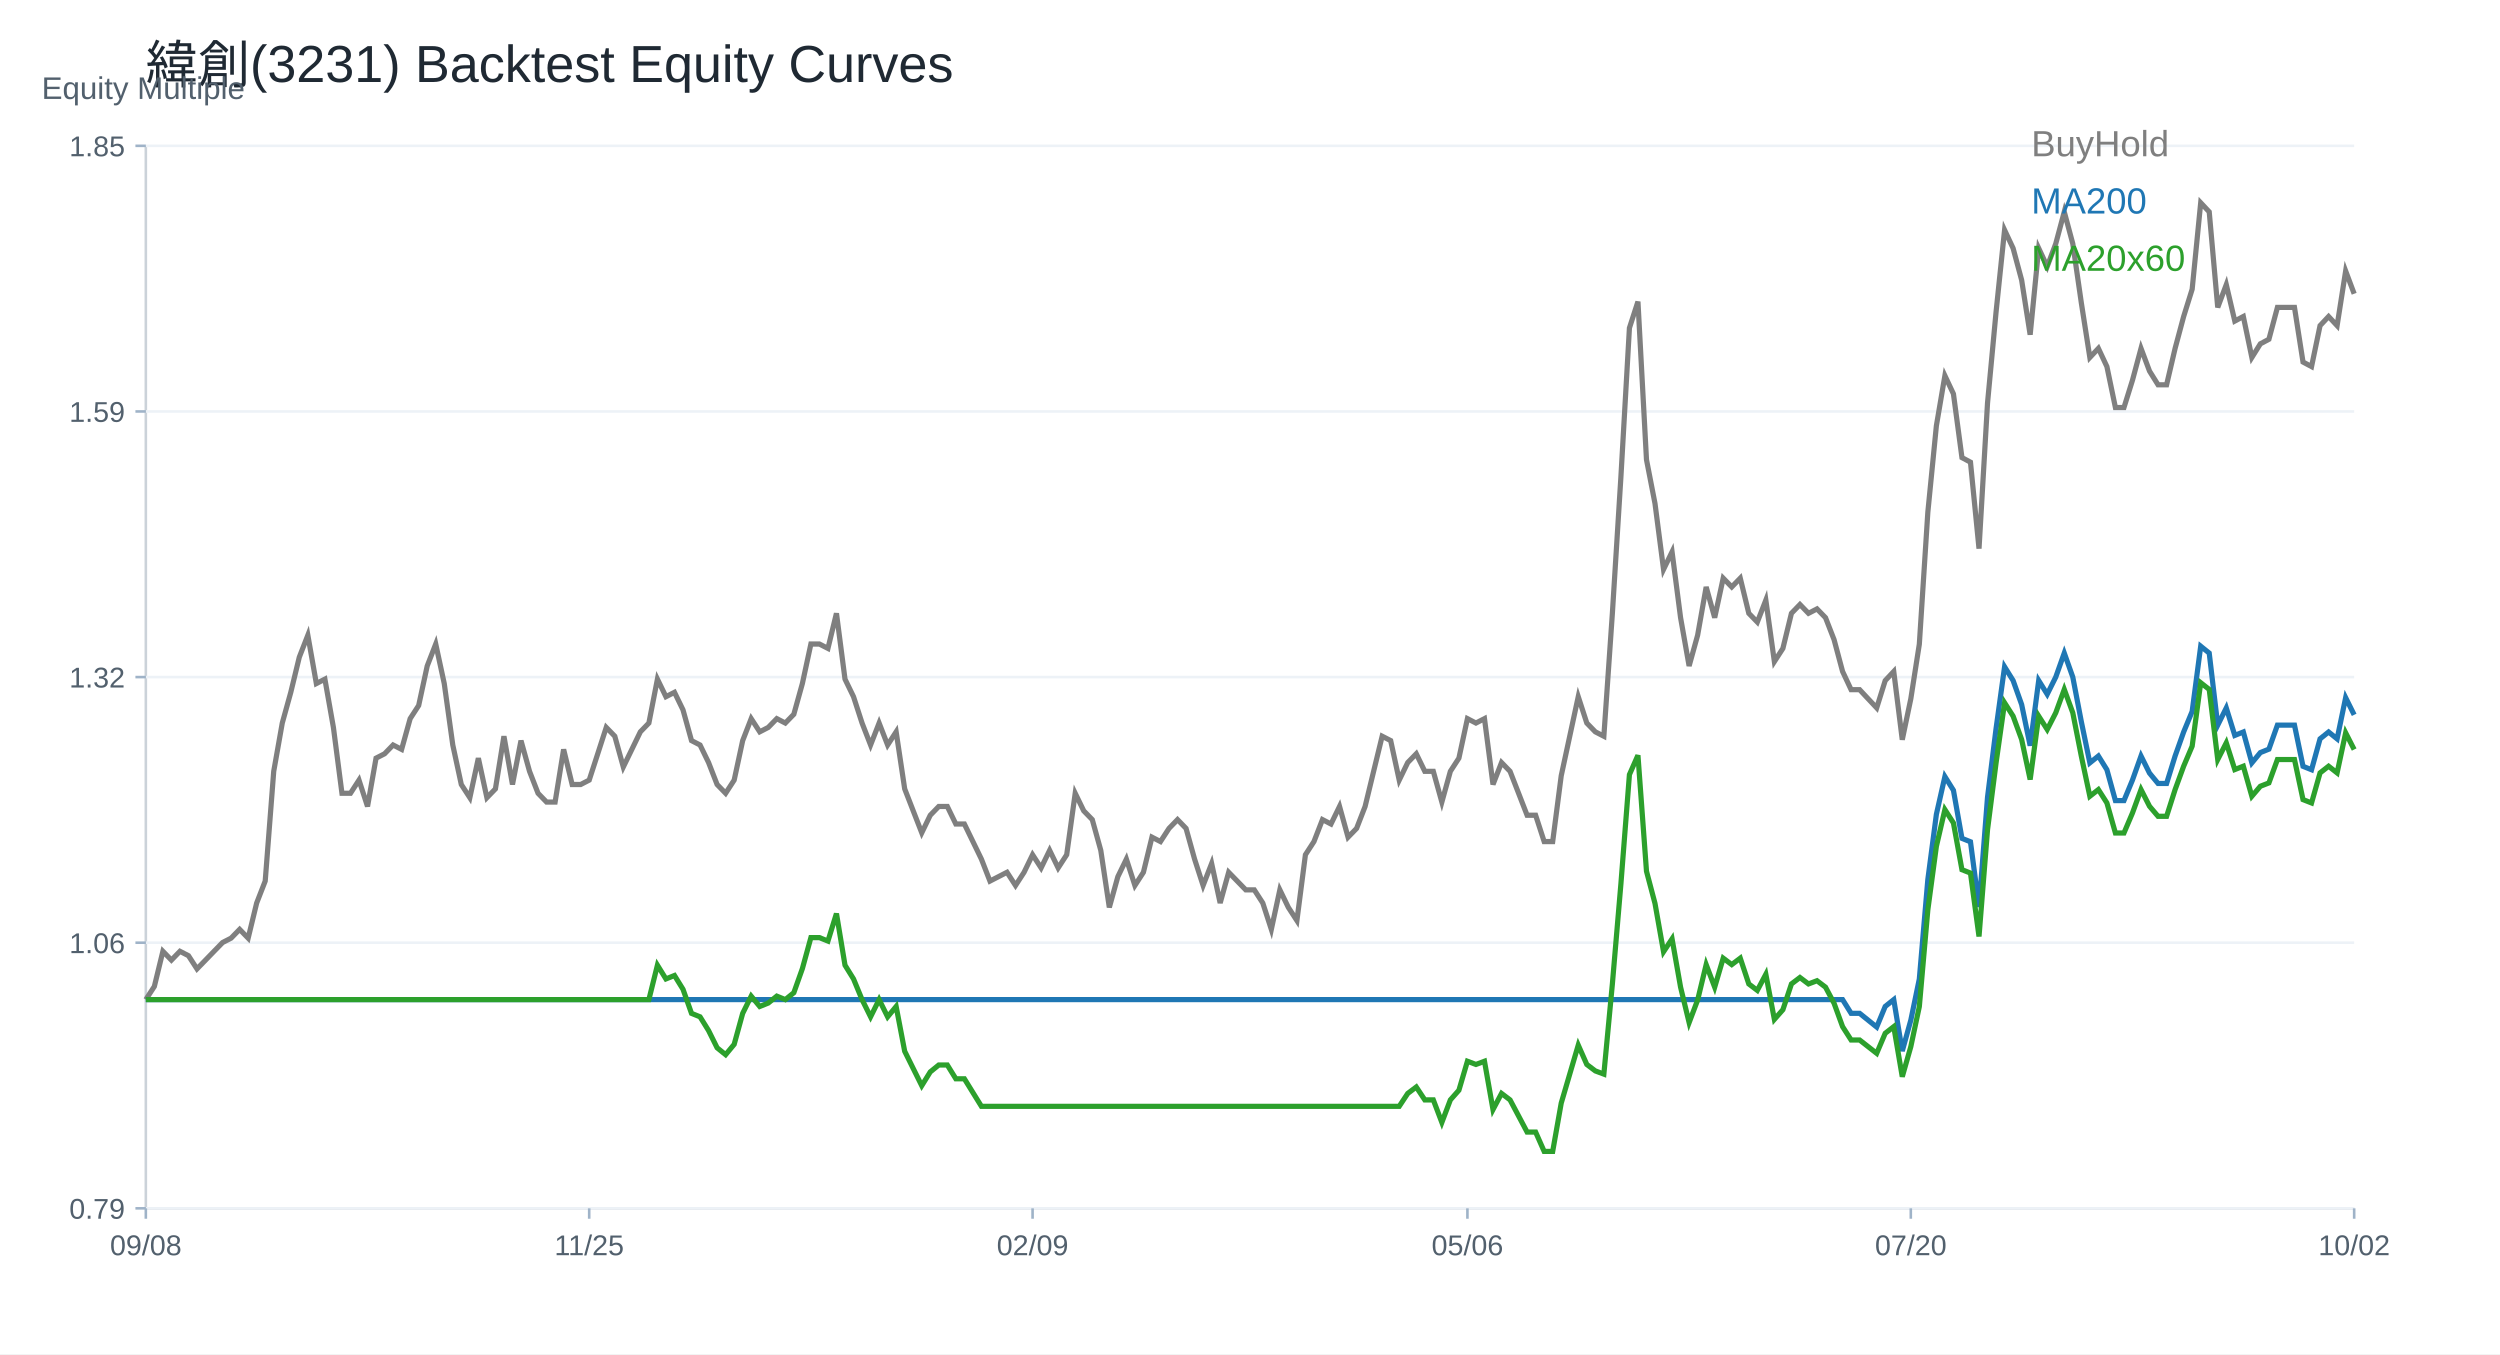
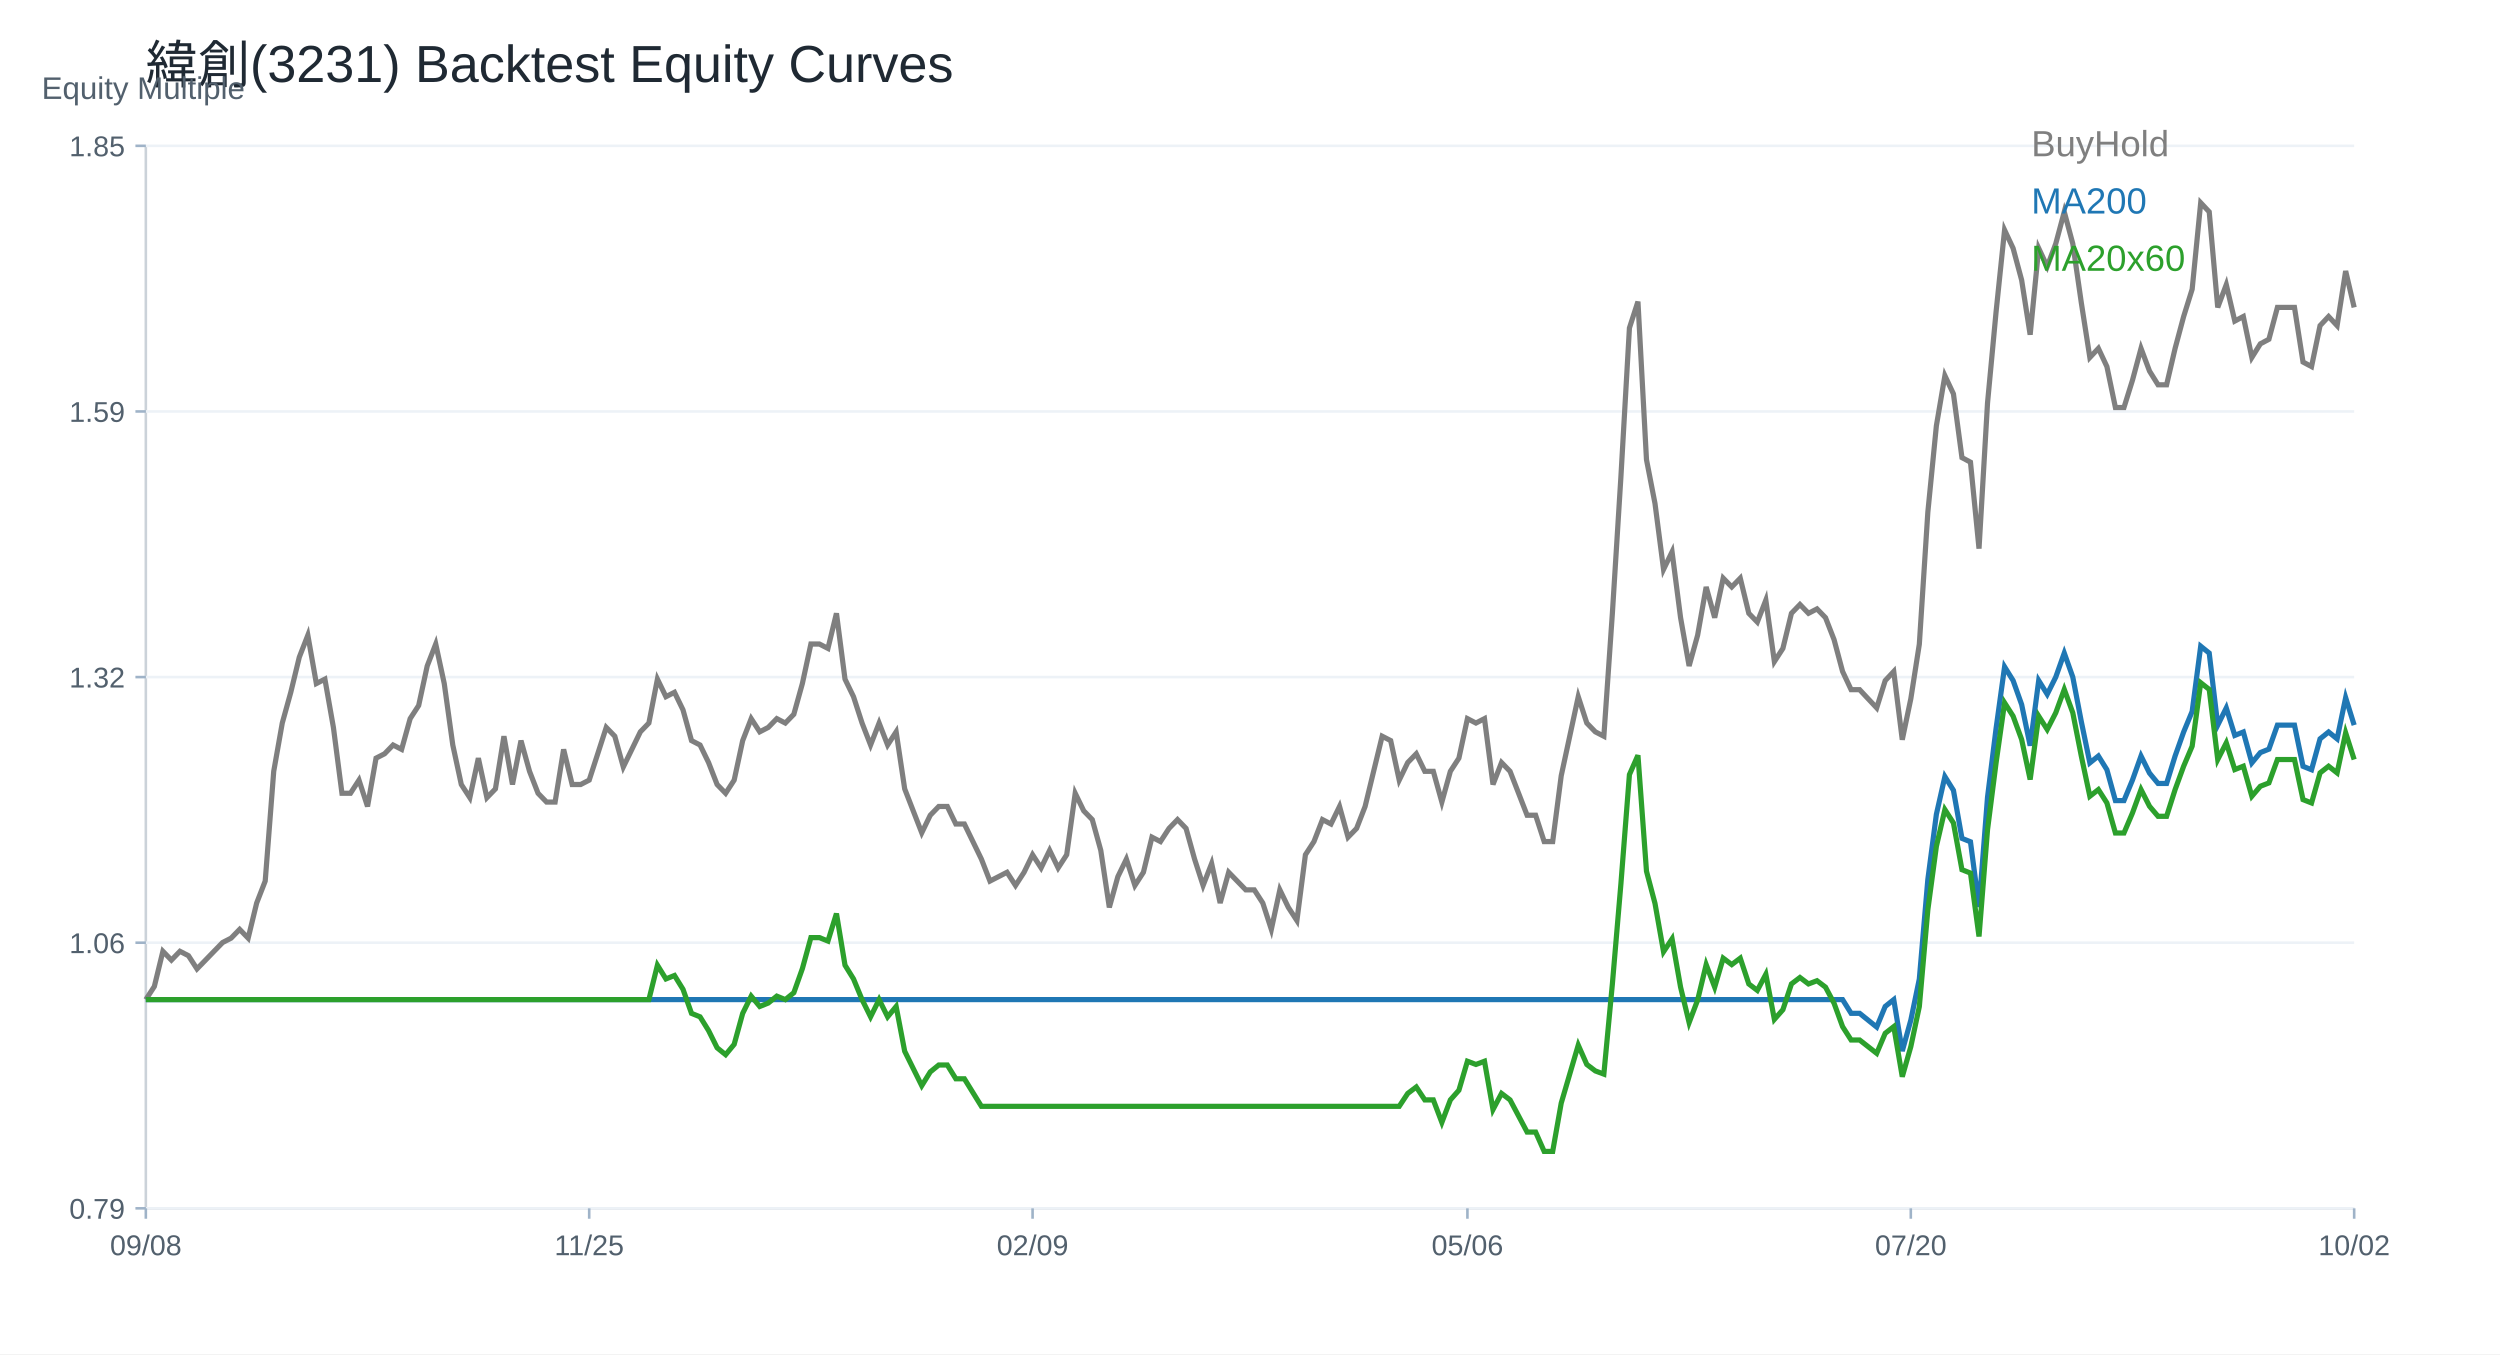
<svg xmlns="http://www.w3.org/2000/svg" width="960" height="520" viewBox="0 0 960 520">
  <rect width="100%" height="100%" fill="white" />
  <text x="56.00" y="32.00" font-size="20" font-family="Arial" fill="#1f2933" text-anchor="start">緯創(3231) Backtest Equity Curves</text>
  <line x1="56" y1="464" x2="904" y2="464" stroke="#cbd2d9" />
  <line x1="56" y1="56" x2="56" y2="464" stroke="#cbd2d9" />
  <text x="16.00" y="38.00" font-size="12" font-family="Arial" fill="#52606d" text-anchor="start">Equity Multiple</text>
  <line x1="56" y1="464.00" x2="904" y2="464.00" stroke="#edf2f7" />
  <line x1="52" y1="464.00" x2="56" y2="464.00" stroke="#9fb3c8" />
  <text x="48.00" y="468.00" font-size="11" font-family="Arial" fill="#52606d" text-anchor="end">0.79</text>
  <line x1="56" y1="362.00" x2="904" y2="362.00" stroke="#edf2f7" />
  <line x1="52" y1="362.00" x2="56" y2="362.00" stroke="#9fb3c8" />
  <text x="48.00" y="366.00" font-size="11" font-family="Arial" fill="#52606d" text-anchor="end">1.06</text>
  <line x1="56" y1="260.00" x2="904" y2="260.00" stroke="#edf2f7" />
  <line x1="52" y1="260.00" x2="56" y2="260.00" stroke="#9fb3c8" />
  <text x="48.00" y="264.00" font-size="11" font-family="Arial" fill="#52606d" text-anchor="end">1.32</text>
  <line x1="56" y1="158.00" x2="904" y2="158.00" stroke="#edf2f7" />
  <line x1="52" y1="158.00" x2="56" y2="158.00" stroke="#9fb3c8" />
  <text x="48.00" y="162.00" font-size="11" font-family="Arial" fill="#52606d" text-anchor="end">1.59</text>
  <line x1="56" y1="56.00" x2="904" y2="56.00" stroke="#edf2f7" />
  <line x1="52" y1="56.00" x2="56" y2="56.00" stroke="#9fb3c8" />
  <text x="48.00" y="60.00" font-size="11" font-family="Arial" fill="#52606d" text-anchor="end">1.85</text>
  <line x1="56.00" y1="464" x2="56.00" y2="468" stroke="#9fb3c8" />
  <text x="56.00" y="482.00" font-size="11" font-family="Arial" fill="#52606d" text-anchor="middle">09/08</text>
  <line x1="226.25" y1="464" x2="226.25" y2="468" stroke="#9fb3c8" />
  <text x="226.25" y="482.00" font-size="11" font-family="Arial" fill="#52606d" text-anchor="middle">11/25</text>
  <line x1="396.51" y1="464" x2="396.51" y2="468" stroke="#9fb3c8" />
  <text x="396.51" y="482.00" font-size="11" font-family="Arial" fill="#52606d" text-anchor="middle">02/09</text>
  <line x1="563.49" y1="464" x2="563.49" y2="468" stroke="#9fb3c8" />
  <text x="563.49" y="482.00" font-size="11" font-family="Arial" fill="#52606d" text-anchor="middle">05/06</text>
  <line x1="733.75" y1="464" x2="733.75" y2="468" stroke="#9fb3c8" />
  <text x="733.75" y="482.00" font-size="11" font-family="Arial" fill="#52606d" text-anchor="middle">07/20</text>
  <line x1="904.00" y1="464" x2="904.00" y2="468" stroke="#9fb3c8" />
  <text x="904.00" y="482.00" font-size="11" font-family="Arial" fill="#52606d" text-anchor="middle">10/02</text>
-   <polyline fill="none" stroke="#7f7f7f" stroke-width="2" points="56.00,383.85 59.27,378.79 62.55,365.30 65.82,368.68 69.10,365.30 72.37,366.99 75.64,372.05 78.92,368.68 82.19,365.30 85.47,361.93 88.74,360.25 92.02,356.88 95.29,360.25 98.56,346.76 101.84,338.33 105.11,296.19 108.39,277.65 111.66,265.85 114.93,252.36 118.21,243.93 121.48,262.48 124.76,260.79 128.03,279.33 131.31,304.62 134.58,304.62 137.85,299.56 141.13,309.68 144.40,291.13 147.68,289.45 150.95,286.08 154.22,287.76 157.50,275.96 160.77,270.91 164.05,255.73 167.32,247.31 170.59,262.48 173.87,286.08 177.14,301.25 180.42,306.31 183.69,291.13 186.97,306.31 190.24,302.93 193.51,282.71 196.79,301.25 200.06,284.39 203.34,296.19 206.61,304.62 209.88,307.99 213.16,307.99 216.43,287.76 219.71,301.25 222.98,301.25 226.25,299.56 229.53,289.45 232.80,279.33 236.08,282.71 239.35,294.51 242.63,287.76 245.90,281.02 249.17,277.65 252.45,260.79 255.72,267.53 259.00,265.85 262.27,272.59 265.54,284.39 268.82,286.08 272.09,292.82 275.37,301.25 278.64,304.62 281.92,299.56 285.19,284.39 288.46,275.96 291.74,281.02 295.01,279.33 298.29,275.96 301.56,277.65 304.83,274.28 308.11,262.48 311.38,247.31 314.66,247.31 317.93,248.99 321.20,235.51 324.48,260.79 327.75,267.53 331.03,277.65 334.30,286.08 337.58,277.65 340.85,286.08 344.12,281.02 347.40,302.93 350.67,311.36 353.95,319.79 357.22,313.05 360.49,309.68 363.77,309.68 367.04,316.42 370.32,316.42 373.59,323.16 376.86,329.90 380.14,338.33 383.41,336.65 386.69,334.96 389.96,340.02 393.24,334.96 396.51,328.22 399.78,333.28 403.06,326.53 406.33,333.28 409.61,328.22 412.88,304.62 416.15,311.36 419.43,314.73 422.70,326.53 425.98,348.45 429.25,336.65 432.53,329.90 435.80,340.02 439.07,334.96 442.35,321.48 445.62,323.16 448.90,318.11 452.17,314.73 455.44,318.11 458.72,329.90 461.99,340.02 465.27,331.59 468.54,346.76 471.81,334.96 475.09,338.33 478.36,341.70 481.64,341.70 484.91,346.76 488.19,356.88 491.46,341.70 494.73,348.45 498.01,353.50 501.28,328.22 504.56,323.16 507.83,314.73 511.10,316.42 514.38,309.68 517.65,321.48 520.93,318.11 524.20,309.68 527.47,296.19 530.75,282.71 534.02,284.39 537.30,299.56 540.57,292.82 543.85,289.45 547.12,296.19 550.39,296.19 553.67,307.99 556.94,296.19 560.22,291.13 563.49,275.96 566.76,277.65 570.04,275.96 573.31,301.25 576.59,292.82 579.86,296.19 583.14,304.62 586.41,313.05 589.68,313.05 592.96,323.16 596.23,323.16 599.51,297.88 602.78,282.71 606.05,267.53 609.33,277.65 612.60,281.02 615.88,282.71 619.15,235.51 622.42,183.25 625.70,125.94 628.97,115.82 632.25,176.51 635.52,193.36 638.80,218.65 642.07,211.91 645.34,237.19 648.62,255.73 651.89,243.93 655.17,225.39 658.44,237.19 661.71,222.02 664.99,225.39 668.26,222.02 671.54,235.51 674.81,238.88 678.08,230.45 681.36,254.05 684.63,248.99 687.91,235.51 691.18,232.13 694.46,235.51 697.73,233.82 701.00,237.19 704.28,245.62 707.55,257.85 710.83,264.84 714.10,264.84 717.37,268.34 720.65,271.83 723.92,261.35 727.20,257.85 730.47,284.06 733.75,268.34 737.02,247.37 740.29,196.69 743.57,163.49 746.84,144.26 750.12,151.25 753.39,175.72 756.66,177.47 759.94,210.67 763.21,154.75 766.49,119.80 769.76,88.34 773.03,95.33 776.31,107.56 779.58,128.53 782.86,95.33 786.13,102.32 789.41,93.58 792.68,81.35 795.95,93.58 799.23,116.30 802.50,137.27 805.78,133.78 809.05,140.77 812.32,156.50 815.60,156.50 818.87,146.01 822.15,133.78 825.42,142.51 828.69,147.76 831.97,147.76 835.24,133.78 838.52,121.54 841.79,111.06 845.07,77.86 848.34,81.35 851.61,118.05 854.89,109.31 858.16,123.29 861.44,121.54 864.71,137.27 867.98,132.03 871.26,130.28 874.53,118.05 877.81,118.05 881.08,118.05 884.36,139.02 887.63,140.77 890.90,125.04 894.18,121.54 897.45,125.04 900.73,104.07 904.00,112.81" />
+   <polyline fill="none" stroke="#7f7f7f" stroke-width="2" points="56.00,383.85 59.27,378.79 62.55,365.30 65.82,368.68 69.10,365.30 72.37,366.99 75.64,372.05 78.92,368.68 82.19,365.30 85.47,361.93 88.74,360.25 92.02,356.88 95.29,360.25 98.56,346.76 101.84,338.33 105.11,296.19 108.39,277.65 111.66,265.85 114.93,252.36 118.21,243.93 121.48,262.48 124.76,260.79 128.03,279.33 131.31,304.62 134.58,304.62 137.85,299.56 141.13,309.68 144.40,291.13 147.68,289.45 150.95,286.08 154.22,287.76 157.50,275.96 160.77,270.91 164.05,255.73 167.32,247.31 170.59,262.48 173.87,286.08 177.14,301.25 180.42,306.31 183.69,291.13 186.97,306.31 190.24,302.93 193.51,282.71 196.79,301.25 200.06,284.39 203.34,296.19 206.61,304.62 209.88,307.99 213.16,307.99 216.43,287.76 219.71,301.25 222.98,301.25 226.25,299.56 229.53,289.45 232.80,279.33 236.08,282.71 239.35,294.51 242.63,287.76 245.90,281.02 249.17,277.65 252.45,260.79 255.72,267.53 259.00,265.85 262.27,272.59 265.54,284.39 268.82,286.08 272.09,292.82 275.37,301.25 278.64,304.62 281.92,299.56 285.19,284.39 288.46,275.96 291.74,281.02 295.01,279.33 298.29,275.96 301.56,277.65 304.83,274.28 308.11,262.48 311.38,247.31 314.66,247.31 317.93,248.99 321.20,235.51 324.48,260.79 327.75,267.53 331.03,277.65 334.30,286.08 337.58,277.65 340.85,286.08 344.12,281.02 347.40,302.93 350.67,311.36 353.95,319.79 357.22,313.05 360.49,309.68 363.77,309.68 367.04,316.42 370.32,316.42 373.59,323.16 376.86,329.90 380.14,338.33 383.41,336.65 386.69,334.96 389.96,340.02 393.24,334.96 396.51,328.22 399.78,333.28 403.06,326.53 406.33,333.28 409.61,328.22 412.88,304.62 416.15,311.36 419.43,314.73 422.70,326.53 425.98,348.45 429.25,336.65 432.53,329.90 435.80,340.02 439.07,334.96 442.35,321.48 445.62,323.16 448.90,318.11 452.17,314.73 455.44,318.11 458.72,329.90 461.99,340.02 465.27,331.59 468.54,346.76 471.81,334.96 475.09,338.33 478.36,341.70 481.64,341.70 484.91,346.76 488.19,356.88 491.46,341.70 494.73,348.45 498.01,353.50 501.28,328.22 504.56,323.16 507.83,314.73 511.10,316.42 514.38,309.68 517.65,321.48 520.93,318.11 524.20,309.68 527.47,296.19 530.75,282.71 534.02,284.39 537.30,299.56 540.57,292.82 543.85,289.45 547.12,296.19 550.39,296.19 553.67,307.99 556.94,296.19 560.22,291.13 563.49,275.96 566.76,277.65 570.04,275.96 573.31,301.25 576.59,292.82 579.86,296.19 583.14,304.62 586.41,313.05 589.68,313.05 592.96,323.16 596.23,323.16 599.51,297.88 602.78,282.71 606.05,267.53 609.33,277.65 612.60,281.02 615.88,282.71 619.15,235.51 622.42,183.25 625.70,125.94 628.97,115.82 632.25,176.51 635.52,193.36 638.80,218.65 642.07,211.91 645.34,237.19 648.62,255.73 651.89,243.93 655.17,225.39 658.44,237.19 661.71,222.02 664.99,225.39 668.26,222.02 671.54,235.51 674.81,238.88 678.08,230.45 681.36,254.05 684.63,248.99 687.91,235.51 691.18,232.13 694.46,235.51 697.73,233.82 701.00,237.19 704.28,245.62 707.55,257.85 710.83,264.84 714.10,264.84 717.37,268.34 720.65,271.83 723.92,261.35 727.20,257.85 730.47,284.06 733.75,268.34 737.02,247.37 740.29,196.69 743.57,163.49 746.84,144.26 750.12,151.25 753.39,175.72 756.66,177.47 759.94,210.67 763.21,154.75 766.49,119.80 769.76,88.34 773.03,95.33 776.31,107.56 779.58,128.53 782.86,95.33 786.13,102.32 789.41,93.58 792.68,81.35 795.95,93.58 799.23,116.30 802.50,137.27 805.78,133.78 809.05,140.77 812.32,156.50 815.60,156.50 818.87,146.01 822.15,133.78 825.42,142.51 828.69,147.76 831.97,147.76 835.24,133.78 838.52,121.54 841.79,111.06 845.07,77.86 848.34,81.35 851.61,118.05 854.89,109.31 858.16,123.29 861.44,121.54 864.71,137.27 867.98,132.03 871.26,130.28 874.53,118.05 877.81,118.05 881.08,118.05 884.36,139.02 887.63,140.77 890.90,125.04 894.18,121.54 897.45,125.04 900.73,104.07 904.00,118.05" />
  <text x="780.00" y="60.00" font-size="14" font-family="Arial" fill="#7f7f7f" text-anchor="start">BuyHold</text>
-   <polyline fill="none" stroke="#1f77b4" stroke-width="2" points="56.00,383.85 59.27,383.85 62.55,383.85 65.82,383.85 69.10,383.85 72.37,383.85 75.64,383.85 78.92,383.85 82.19,383.85 85.47,383.85 88.74,383.85 92.02,383.85 95.29,383.85 98.56,383.85 101.84,383.85 105.11,383.85 108.39,383.85 111.66,383.85 114.93,383.85 118.21,383.85 121.48,383.85 124.76,383.85 128.03,383.85 131.31,383.85 134.58,383.85 137.85,383.85 141.13,383.85 144.40,383.85 147.68,383.85 150.95,383.85 154.22,383.85 157.50,383.85 160.77,383.85 164.05,383.85 167.32,383.85 170.59,383.85 173.87,383.85 177.14,383.85 180.42,383.85 183.69,383.85 186.97,383.85 190.24,383.85 193.51,383.85 196.79,383.85 200.06,383.85 203.34,383.85 206.61,383.85 209.88,383.85 213.16,383.85 216.43,383.85 219.71,383.85 222.98,383.85 226.25,383.85 229.53,383.85 232.80,383.85 236.08,383.85 239.35,383.85 242.63,383.85 245.90,383.85 249.17,383.85 252.45,383.85 255.72,383.85 259.00,383.85 262.27,383.85 265.54,383.85 268.82,383.85 272.09,383.85 275.37,383.85 278.64,383.85 281.92,383.85 285.19,383.85 288.46,383.85 291.74,383.85 295.01,383.85 298.29,383.85 301.56,383.85 304.83,383.85 308.11,383.85 311.38,383.85 314.66,383.85 317.93,383.85 321.20,383.85 324.48,383.85 327.75,383.85 331.03,383.85 334.30,383.85 337.58,383.85 340.85,383.85 344.12,383.85 347.40,383.85 350.67,383.85 353.95,383.85 357.22,383.85 360.49,383.85 363.77,383.85 367.04,383.85 370.32,383.85 373.59,383.85 376.86,383.85 380.14,383.85 383.41,383.85 386.69,383.85 389.96,383.85 393.24,383.85 396.51,383.85 399.78,383.85 403.06,383.85 406.33,383.85 409.61,383.85 412.88,383.85 416.15,383.85 419.43,383.85 422.70,383.85 425.98,383.85 429.25,383.85 432.53,383.85 435.80,383.85 439.07,383.85 442.35,383.85 445.62,383.85 448.90,383.85 452.17,383.85 455.44,383.85 458.72,383.85 461.99,383.85 465.27,383.85 468.54,383.85 471.81,383.85 475.09,383.85 478.36,383.85 481.64,383.85 484.91,383.85 488.19,383.85 491.46,383.85 494.73,383.85 498.01,383.85 501.28,383.85 504.56,383.85 507.83,383.85 511.10,383.85 514.38,383.85 517.65,383.85 520.93,383.85 524.20,383.85 527.47,383.85 530.75,383.85 534.02,383.85 537.30,383.85 540.57,383.85 543.85,383.85 547.12,383.85 550.39,383.85 553.67,383.85 556.94,383.85 560.22,383.85 563.49,383.85 566.76,383.85 570.04,383.85 573.31,383.85 576.59,383.85 579.86,383.85 583.14,383.85 586.41,383.85 589.68,383.85 592.96,383.85 596.23,383.85 599.51,383.85 602.78,383.85 606.05,383.85 609.33,383.85 612.60,383.85 615.88,383.85 619.15,383.85 622.42,383.85 625.70,383.85 628.97,383.85 632.25,383.85 635.52,383.85 638.80,383.85 642.07,383.85 645.34,383.85 648.62,383.85 651.89,383.85 655.17,383.85 658.44,383.85 661.71,383.85 664.99,383.85 668.26,383.85 671.54,383.85 674.81,383.85 678.08,383.85 681.36,383.85 684.63,383.85 687.91,383.85 691.18,383.85 694.46,383.85 697.73,383.85 701.00,383.85 704.28,383.85 707.55,383.85 710.83,389.12 714.10,389.12 717.37,391.75 720.65,394.39 723.92,386.48 727.20,383.85 730.47,403.61 733.75,391.75 737.02,375.94 740.29,337.73 743.57,312.70 746.84,298.21 750.12,303.48 753.39,321.93 756.66,323.24 759.94,348.27 763.21,306.12 766.49,279.77 769.76,256.05 773.03,261.32 776.31,270.54 779.58,286.35 782.86,261.32 786.13,266.59 789.41,260.00 792.68,250.78 795.95,260.00 799.23,277.13 802.50,292.94 805.78,290.31 809.05,295.58 812.32,307.43 815.60,307.43 818.87,299.53 822.15,290.31 825.42,296.89 828.69,300.85 831.97,300.85 835.24,290.31 838.52,281.08 841.79,273.18 845.07,248.15 848.34,250.78 851.61,278.45 854.89,271.86 858.16,282.40 861.44,281.08 864.71,292.94 867.98,288.99 871.26,287.67 874.53,278.45 877.81,278.45 881.08,278.45 884.36,294.26 887.63,295.58 890.90,283.72 894.18,281.08 897.45,283.72 900.73,267.91 904.00,274.50" />
+   <polyline fill="none" stroke="#1f77b4" stroke-width="2" points="56.00,383.85 59.27,383.85 62.55,383.85 65.82,383.85 69.10,383.85 72.37,383.85 75.64,383.85 78.92,383.85 82.19,383.85 85.47,383.85 88.74,383.85 92.02,383.85 95.29,383.85 98.56,383.85 101.84,383.85 105.11,383.85 108.39,383.85 111.66,383.85 114.93,383.85 118.21,383.85 121.48,383.85 124.76,383.85 128.03,383.85 131.31,383.85 134.58,383.85 137.85,383.85 141.13,383.85 144.40,383.85 147.68,383.85 150.95,383.85 154.22,383.85 157.50,383.85 160.77,383.85 164.05,383.85 167.32,383.85 170.59,383.85 173.87,383.85 177.14,383.85 180.42,383.85 183.69,383.85 186.97,383.85 190.24,383.85 193.51,383.85 196.79,383.85 200.06,383.85 203.34,383.85 206.61,383.85 209.88,383.85 213.16,383.85 216.43,383.85 219.71,383.85 222.98,383.85 226.25,383.85 229.53,383.85 232.80,383.85 236.08,383.85 239.35,383.85 242.63,383.85 245.90,383.85 249.17,383.85 252.45,383.85 255.72,383.85 259.00,383.85 262.27,383.85 265.54,383.85 268.82,383.85 272.09,383.85 275.37,383.85 278.64,383.85 281.92,383.85 285.19,383.85 288.46,383.85 291.74,383.85 295.01,383.85 298.29,383.85 301.56,383.85 304.83,383.85 308.11,383.85 311.38,383.85 314.66,383.85 317.93,383.85 321.20,383.85 324.48,383.85 327.75,383.85 331.03,383.85 334.30,383.85 337.58,383.85 340.85,383.85 344.12,383.85 347.40,383.85 350.67,383.85 353.95,383.85 357.22,383.85 360.49,383.85 363.77,383.85 367.04,383.85 370.32,383.85 373.59,383.85 376.86,383.85 380.14,383.85 383.41,383.85 386.69,383.85 389.96,383.85 393.24,383.85 396.51,383.85 399.78,383.85 403.06,383.85 406.33,383.85 409.61,383.85 412.88,383.85 416.15,383.85 419.43,383.85 422.70,383.85 425.98,383.85 429.25,383.85 432.53,383.85 435.80,383.85 439.07,383.85 442.35,383.85 445.62,383.85 448.90,383.85 452.17,383.85 455.44,383.85 458.72,383.85 461.99,383.85 465.27,383.85 468.54,383.85 471.81,383.85 475.09,383.85 478.36,383.85 481.64,383.85 484.91,383.85 488.19,383.85 491.46,383.85 494.73,383.85 498.01,383.85 501.28,383.85 504.56,383.85 507.83,383.85 511.10,383.85 514.38,383.85 517.65,383.85 520.93,383.85 524.20,383.85 527.47,383.85 530.75,383.85 534.02,383.85 537.30,383.85 540.57,383.85 543.85,383.85 547.12,383.85 550.39,383.85 553.67,383.85 556.94,383.85 560.22,383.85 563.49,383.85 566.76,383.85 570.04,383.85 573.31,383.85 576.59,383.85 579.86,383.85 583.14,383.85 586.41,383.85 589.68,383.85 592.96,383.85 596.23,383.85 599.51,383.85 602.78,383.85 606.05,383.85 609.33,383.85 612.60,383.85 615.88,383.85 619.15,383.85 622.42,383.85 625.70,383.85 628.97,383.85 632.25,383.85 635.52,383.85 638.80,383.85 642.07,383.85 645.34,383.85 648.62,383.85 651.89,383.85 655.17,383.85 658.44,383.85 661.71,383.85 664.99,383.85 668.26,383.85 671.54,383.85 674.81,383.85 678.08,383.85 681.36,383.85 684.63,383.85 687.91,383.85 691.18,383.85 694.46,383.85 697.73,383.85 701.00,383.85 704.28,383.85 707.55,383.85 710.83,389.12 714.10,389.12 717.37,391.75 720.65,394.39 723.92,386.48 727.20,383.85 730.47,403.61 733.75,391.75 737.02,375.94 740.29,337.73 743.57,312.70 746.84,298.21 750.12,303.48 753.39,321.93 756.66,323.24 759.94,348.27 763.21,306.12 766.49,279.77 769.76,256.05 773.03,261.32 776.31,270.54 779.58,286.35 782.86,261.32 786.13,266.59 789.41,260.00 792.68,250.78 795.95,260.00 799.23,277.13 802.50,292.94 805.78,290.31 809.05,295.58 812.32,307.43 815.60,307.43 818.87,299.53 822.15,290.31 825.42,296.89 828.69,300.85 831.97,300.85 835.24,290.31 838.52,281.08 841.79,273.18 845.07,248.15 848.34,250.78 851.61,278.45 854.89,271.86 858.16,282.40 861.44,281.08 864.71,292.94 867.98,288.99 871.26,287.67 874.53,278.45 877.81,278.45 881.08,278.45 884.36,294.26 887.63,295.58 890.90,283.72 894.18,281.08 897.45,283.72 900.73,267.91 904.00,278.45" />
  <text x="780.00" y="82.00" font-size="14" font-family="Arial" fill="#1f77b4" text-anchor="start">MA200</text>
-   <polyline fill="none" stroke="#2ca02c" stroke-width="2" points="56.00,383.85 59.27,383.85 62.55,383.85 65.82,383.85 69.10,383.85 72.37,383.85 75.64,383.85 78.92,383.85 82.19,383.85 85.47,383.85 88.74,383.85 92.02,383.85 95.29,383.85 98.56,383.85 101.84,383.85 105.11,383.85 108.39,383.85 111.66,383.85 114.93,383.85 118.21,383.85 121.48,383.85 124.76,383.85 128.03,383.85 131.31,383.85 134.58,383.85 137.85,383.85 141.13,383.85 144.40,383.85 147.68,383.85 150.95,383.85 154.22,383.85 157.50,383.85 160.77,383.85 164.05,383.85 167.32,383.85 170.59,383.85 173.87,383.85 177.14,383.85 180.42,383.85 183.69,383.85 186.97,383.85 190.24,383.85 193.51,383.85 196.79,383.85 200.06,383.85 203.34,383.85 206.61,383.85 209.88,383.85 213.16,383.85 216.43,383.85 219.71,383.85 222.98,383.85 226.25,383.85 229.53,383.85 232.80,383.85 236.08,383.85 239.35,383.85 242.63,383.85 245.90,383.85 249.17,383.85 252.45,370.63 255.72,375.91 259.00,374.59 262.27,379.88 265.54,389.13 268.82,390.46 272.09,395.74 275.37,402.35 278.64,405.00 281.92,401.03 285.19,389.13 288.46,382.52 291.74,386.49 295.01,385.17 298.29,382.52 301.56,383.85 304.83,381.20 308.11,371.95 311.38,360.05 314.66,360.05 317.93,361.37 321.20,350.80 324.48,370.63 327.75,375.91 331.03,383.85 334.30,390.46 337.58,383.85 340.85,390.46 344.12,386.49 347.40,403.68 350.67,410.29 353.95,416.90 357.22,411.61 360.49,408.96 363.77,408.96 367.04,414.25 370.32,414.25 373.59,419.54 376.86,424.83 380.14,424.83 383.41,424.83 386.69,424.83 389.96,424.83 393.24,424.83 396.51,424.83 399.78,424.83 403.06,424.83 406.33,424.83 409.61,424.83 412.88,424.83 416.15,424.83 419.43,424.83 422.70,424.83 425.98,424.83 429.25,424.83 432.53,424.83 435.80,424.83 439.07,424.83 442.35,424.83 445.62,424.83 448.90,424.83 452.17,424.83 455.44,424.83 458.72,424.83 461.99,424.83 465.27,424.83 468.54,424.83 471.81,424.83 475.09,424.83 478.36,424.83 481.64,424.83 484.91,424.83 488.19,424.83 491.46,424.83 494.73,424.83 498.01,424.83 501.28,424.83 504.56,424.83 507.83,424.83 511.10,424.83 514.38,424.83 517.65,424.83 520.93,424.83 524.20,424.83 527.47,424.83 530.75,424.83 534.02,424.83 537.30,424.83 540.57,419.88 543.85,417.41 547.12,422.36 550.39,422.36 553.67,431.01 556.94,422.36 560.22,418.65 563.49,407.52 566.76,408.75 570.04,407.52 573.31,426.07 576.59,419.88 579.86,422.36 583.14,428.54 586.41,434.72 589.68,434.72 592.96,442.14 596.23,442.14 599.51,423.59 602.78,412.46 606.05,401.33 609.33,408.75 612.60,411.23 615.88,412.46 619.15,377.83 622.42,339.50 625.70,297.45 628.97,290.03 632.25,334.55 635.52,346.92 638.80,365.47 642.07,360.52 645.34,379.07 648.62,392.67 651.89,384.02 655.17,370.41 658.44,379.07 661.71,367.94 664.99,370.41 668.26,367.94 671.54,377.83 674.81,380.31 678.08,374.12 681.36,391.44 684.63,387.73 687.91,377.83 691.18,375.36 694.46,377.83 697.73,376.60 701.00,379.07 704.28,385.25 707.55,394.23 710.83,399.36 714.10,399.36 717.37,401.92 720.65,404.48 723.92,396.79 727.20,394.23 730.47,413.46 733.75,401.92 737.02,386.53 740.29,349.35 743.57,325.00 746.84,310.89 750.12,316.02 753.39,333.97 756.66,335.25 759.94,359.61 763.21,318.59 766.49,292.94 769.76,269.87 773.03,275.00 776.31,283.97 779.58,299.35 782.86,275.00 786.13,280.12 789.41,273.71 792.68,264.74 795.95,273.71 799.23,290.38 802.50,305.76 805.78,303.20 809.05,308.33 812.32,319.87 815.60,319.87 818.87,312.18 822.15,303.20 825.42,309.61 828.69,313.46 831.97,313.46 835.24,303.20 838.52,294.23 841.79,286.53 845.07,262.17 848.34,264.74 851.61,291.66 854.89,285.25 858.16,295.51 861.44,294.23 864.71,305.76 867.98,301.92 871.26,300.64 874.53,291.66 877.81,291.66 881.08,291.66 884.36,307.05 887.63,308.33 890.90,296.79 894.18,294.23 897.45,296.79 900.73,281.41 904.00,287.82" />
+   <polyline fill="none" stroke="#2ca02c" stroke-width="2" points="56.00,383.85 59.27,383.85 62.55,383.85 65.82,383.85 69.10,383.85 72.37,383.85 75.64,383.85 78.92,383.85 82.19,383.85 85.47,383.85 88.74,383.85 92.02,383.85 95.29,383.85 98.56,383.85 101.84,383.85 105.11,383.85 108.39,383.85 111.66,383.85 114.93,383.85 118.21,383.85 121.48,383.85 124.76,383.85 128.03,383.85 131.31,383.85 134.58,383.85 137.85,383.85 141.13,383.85 144.40,383.85 147.68,383.85 150.95,383.85 154.22,383.85 157.50,383.85 160.77,383.85 164.05,383.85 167.32,383.85 170.59,383.85 173.87,383.85 177.14,383.85 180.42,383.85 183.69,383.85 186.97,383.85 190.24,383.85 193.51,383.85 196.79,383.85 200.06,383.85 203.34,383.85 206.61,383.85 209.88,383.85 213.16,383.85 216.43,383.85 219.71,383.85 222.98,383.85 226.25,383.85 229.53,383.85 232.80,383.85 236.08,383.85 239.35,383.85 242.63,383.85 245.90,383.85 249.17,383.85 252.45,370.63 255.72,375.91 259.00,374.59 262.27,379.88 265.54,389.13 268.82,390.46 272.09,395.74 275.37,402.35 278.64,405.00 281.92,401.03 285.19,389.13 288.46,382.52 291.74,386.49 295.01,385.17 298.29,382.52 301.56,383.85 304.83,381.20 308.11,371.95 311.38,360.05 314.66,360.05 317.93,361.37 321.20,350.80 324.48,370.63 327.75,375.91 331.03,383.85 334.30,390.46 337.58,383.85 340.85,390.46 344.12,386.49 347.40,403.68 350.67,410.29 353.95,416.90 357.22,411.61 360.49,408.96 363.77,408.96 367.04,414.25 370.32,414.25 373.59,419.54 376.86,424.83 380.14,424.83 383.41,424.83 386.69,424.83 389.96,424.83 393.24,424.83 396.51,424.83 399.78,424.83 403.06,424.83 406.33,424.83 409.61,424.83 412.88,424.83 416.15,424.83 419.43,424.83 422.70,424.83 425.98,424.83 429.25,424.83 432.53,424.83 435.80,424.83 439.07,424.83 442.35,424.83 445.62,424.83 448.90,424.83 452.17,424.83 455.44,424.83 458.72,424.83 461.99,424.83 465.27,424.83 468.54,424.83 471.81,424.83 475.09,424.83 478.36,424.83 481.64,424.83 484.91,424.83 488.19,424.83 491.46,424.83 494.73,424.83 498.01,424.83 501.28,424.83 504.56,424.83 507.83,424.83 511.10,424.83 514.38,424.83 517.65,424.83 520.93,424.83 524.20,424.83 527.47,424.83 530.75,424.83 534.02,424.83 537.30,424.83 540.57,419.88 543.85,417.41 547.12,422.36 550.39,422.36 553.67,431.01 556.94,422.36 560.22,418.65 563.49,407.52 566.76,408.75 570.04,407.52 573.31,426.07 576.59,419.88 579.86,422.36 583.14,428.54 586.41,434.72 589.68,434.72 592.96,442.14 596.23,442.14 599.51,423.59 602.78,412.46 606.05,401.33 609.33,408.75 612.60,411.23 615.88,412.46 619.15,377.83 622.42,339.50 625.70,297.45 628.97,290.03 632.25,334.55 635.52,346.92 638.80,365.47 642.07,360.52 645.34,379.07 648.62,392.67 651.89,384.02 655.17,370.41 658.44,379.07 661.71,367.94 664.99,370.41 668.26,367.94 671.54,377.83 674.81,380.31 678.08,374.12 681.36,391.44 684.63,387.73 687.91,377.83 691.18,375.36 694.46,377.83 697.73,376.60 701.00,379.07 704.28,385.25 707.55,394.23 710.83,399.36 714.10,399.36 717.37,401.92 720.65,404.48 723.92,396.79 727.20,394.23 730.47,413.46 733.75,401.92 737.02,386.53 740.29,349.35 743.57,325.00 746.84,310.89 750.12,316.02 753.39,333.97 756.66,335.25 759.94,359.61 763.21,318.59 766.49,292.94 769.76,269.87 773.03,275.00 776.31,283.97 779.58,299.35 782.86,275.00 786.13,280.12 789.41,273.71 792.68,264.74 795.95,273.71 799.23,290.38 802.50,305.76 805.78,303.20 809.05,308.33 812.32,319.87 815.60,319.87 818.87,312.18 822.15,303.20 825.42,309.61 828.69,313.46 831.97,313.46 835.24,303.20 838.52,294.23 841.79,286.53 845.07,262.17 848.34,264.74 851.61,291.66 854.89,285.25 858.16,295.51 861.44,294.23 864.71,305.76 867.98,301.92 871.26,300.64 874.53,291.66 877.81,291.66 881.08,291.66 884.36,307.05 887.63,308.33 890.90,296.79 894.18,294.23 897.45,296.79 900.73,281.41 904.00,291.66" />
  <text x="780.00" y="104.00" font-size="14" font-family="Arial" fill="#2ca02c" text-anchor="start">MA20x60</text>
</svg>
